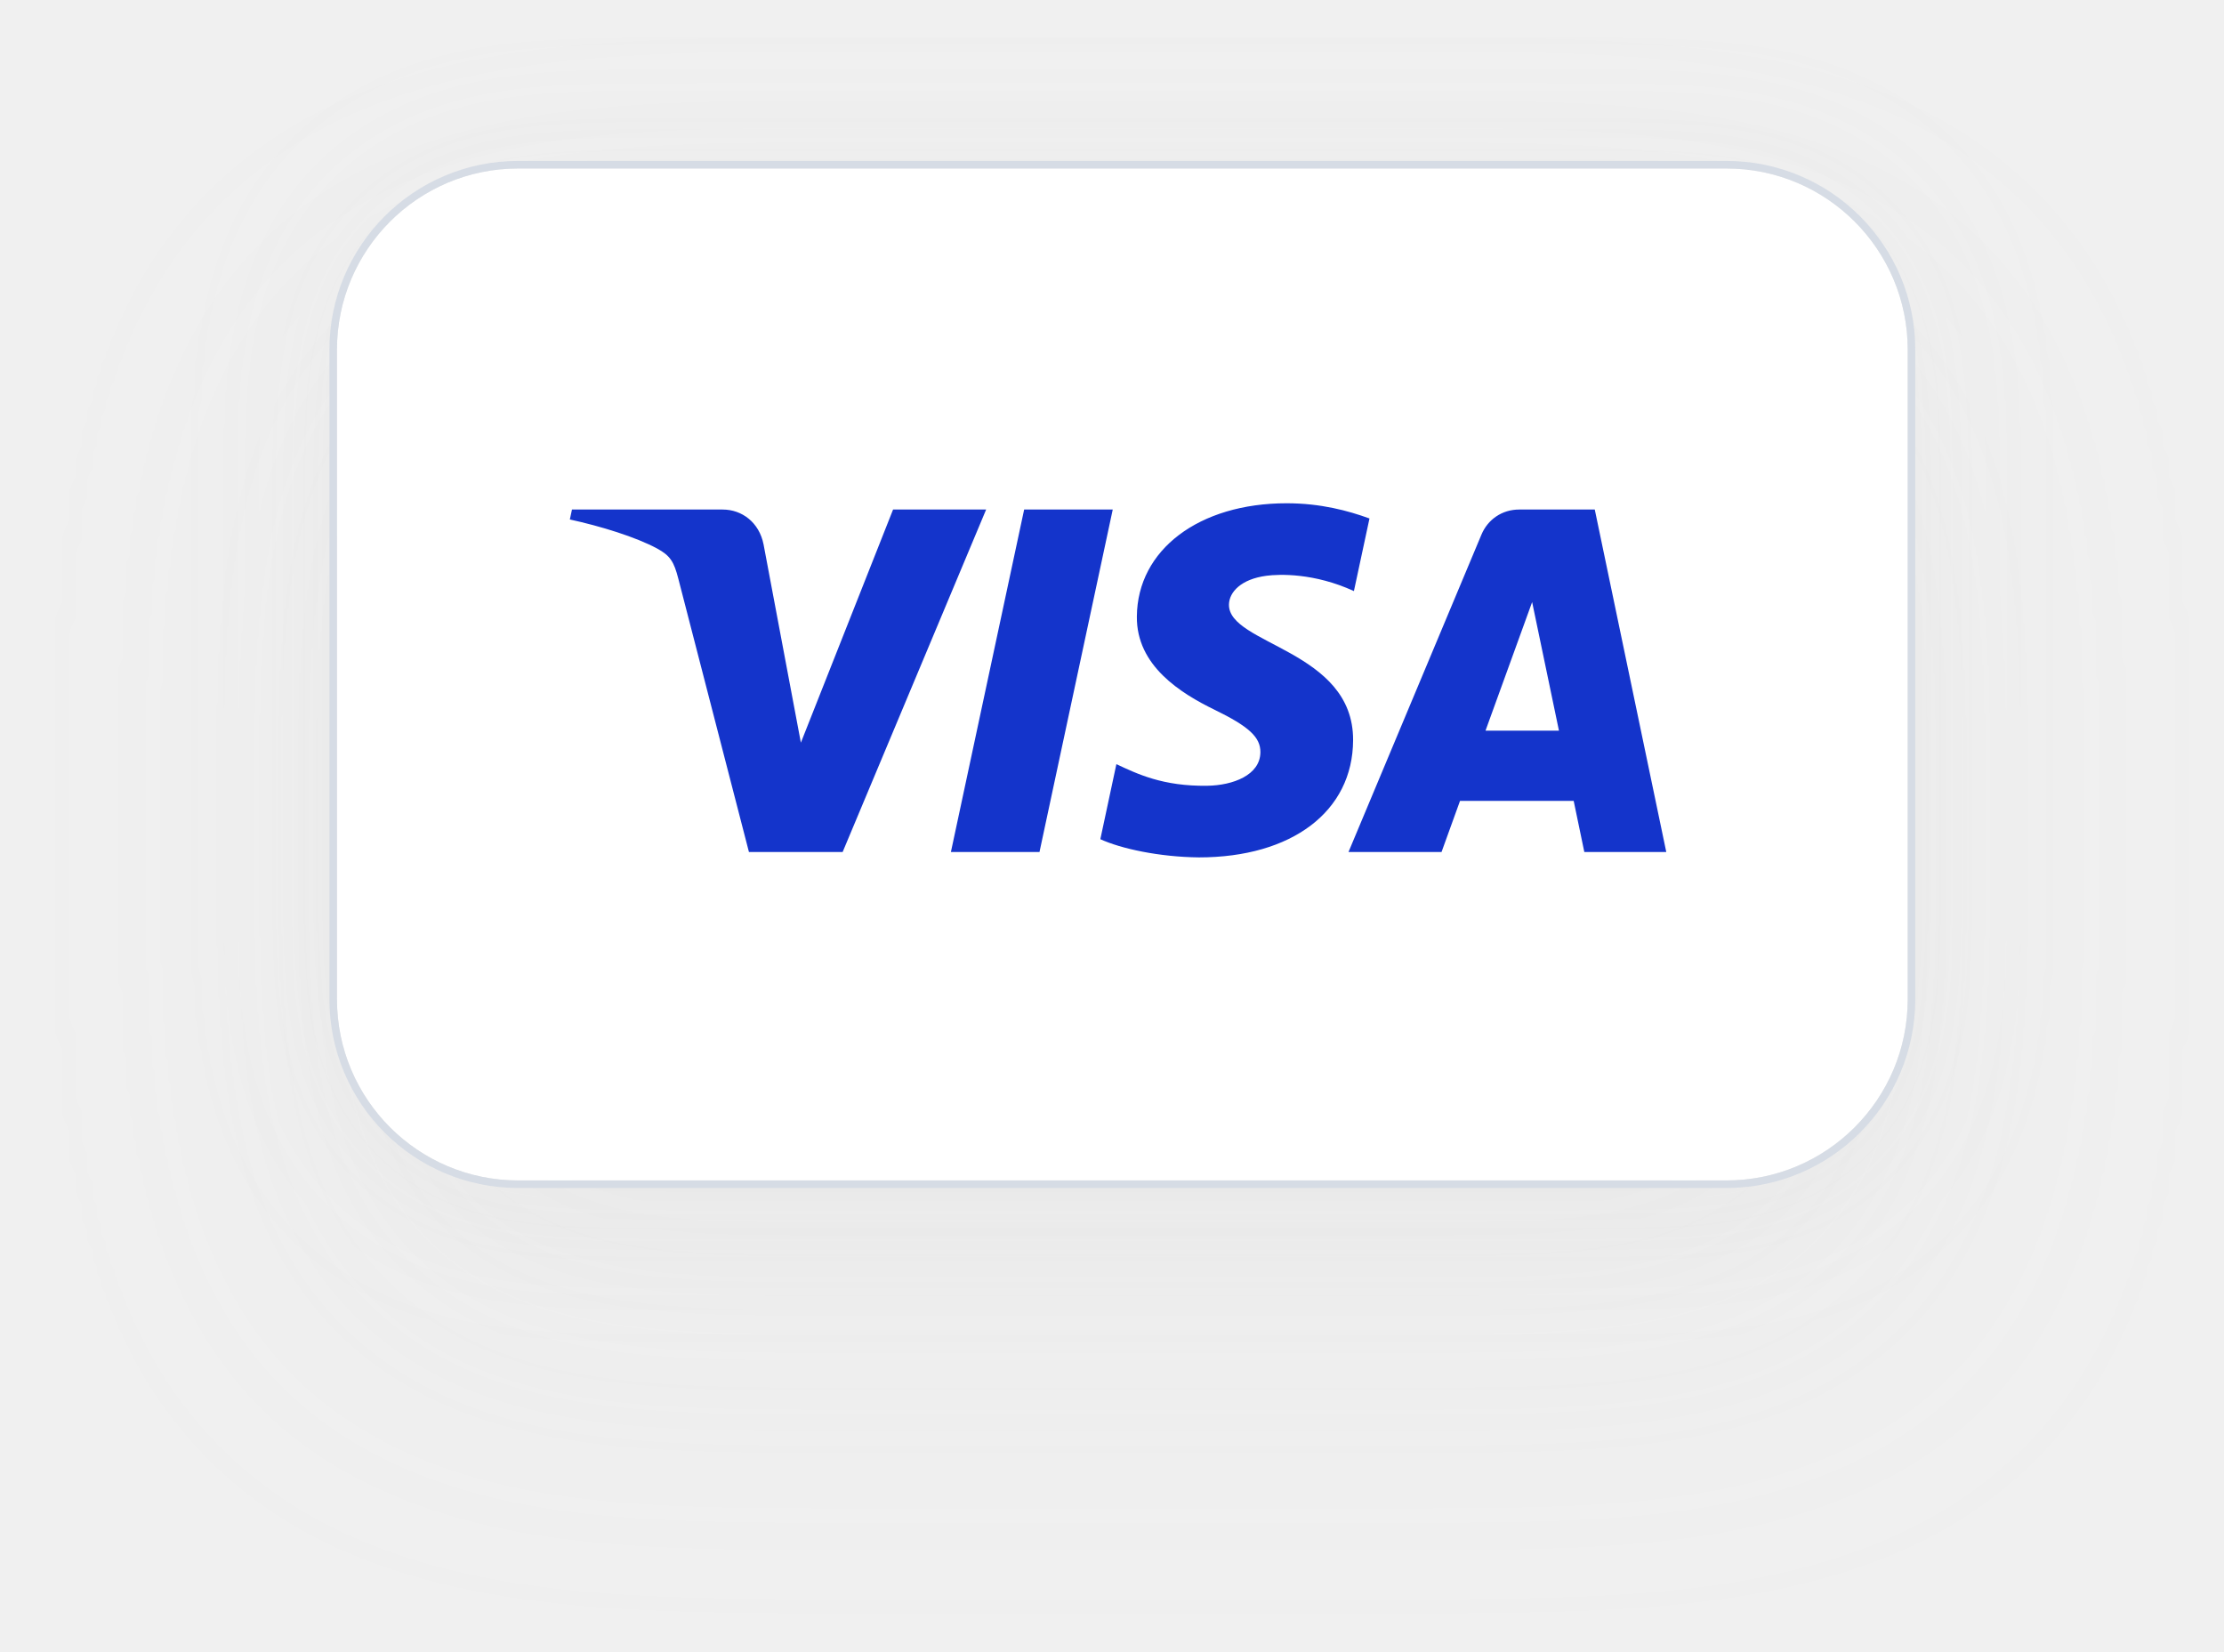
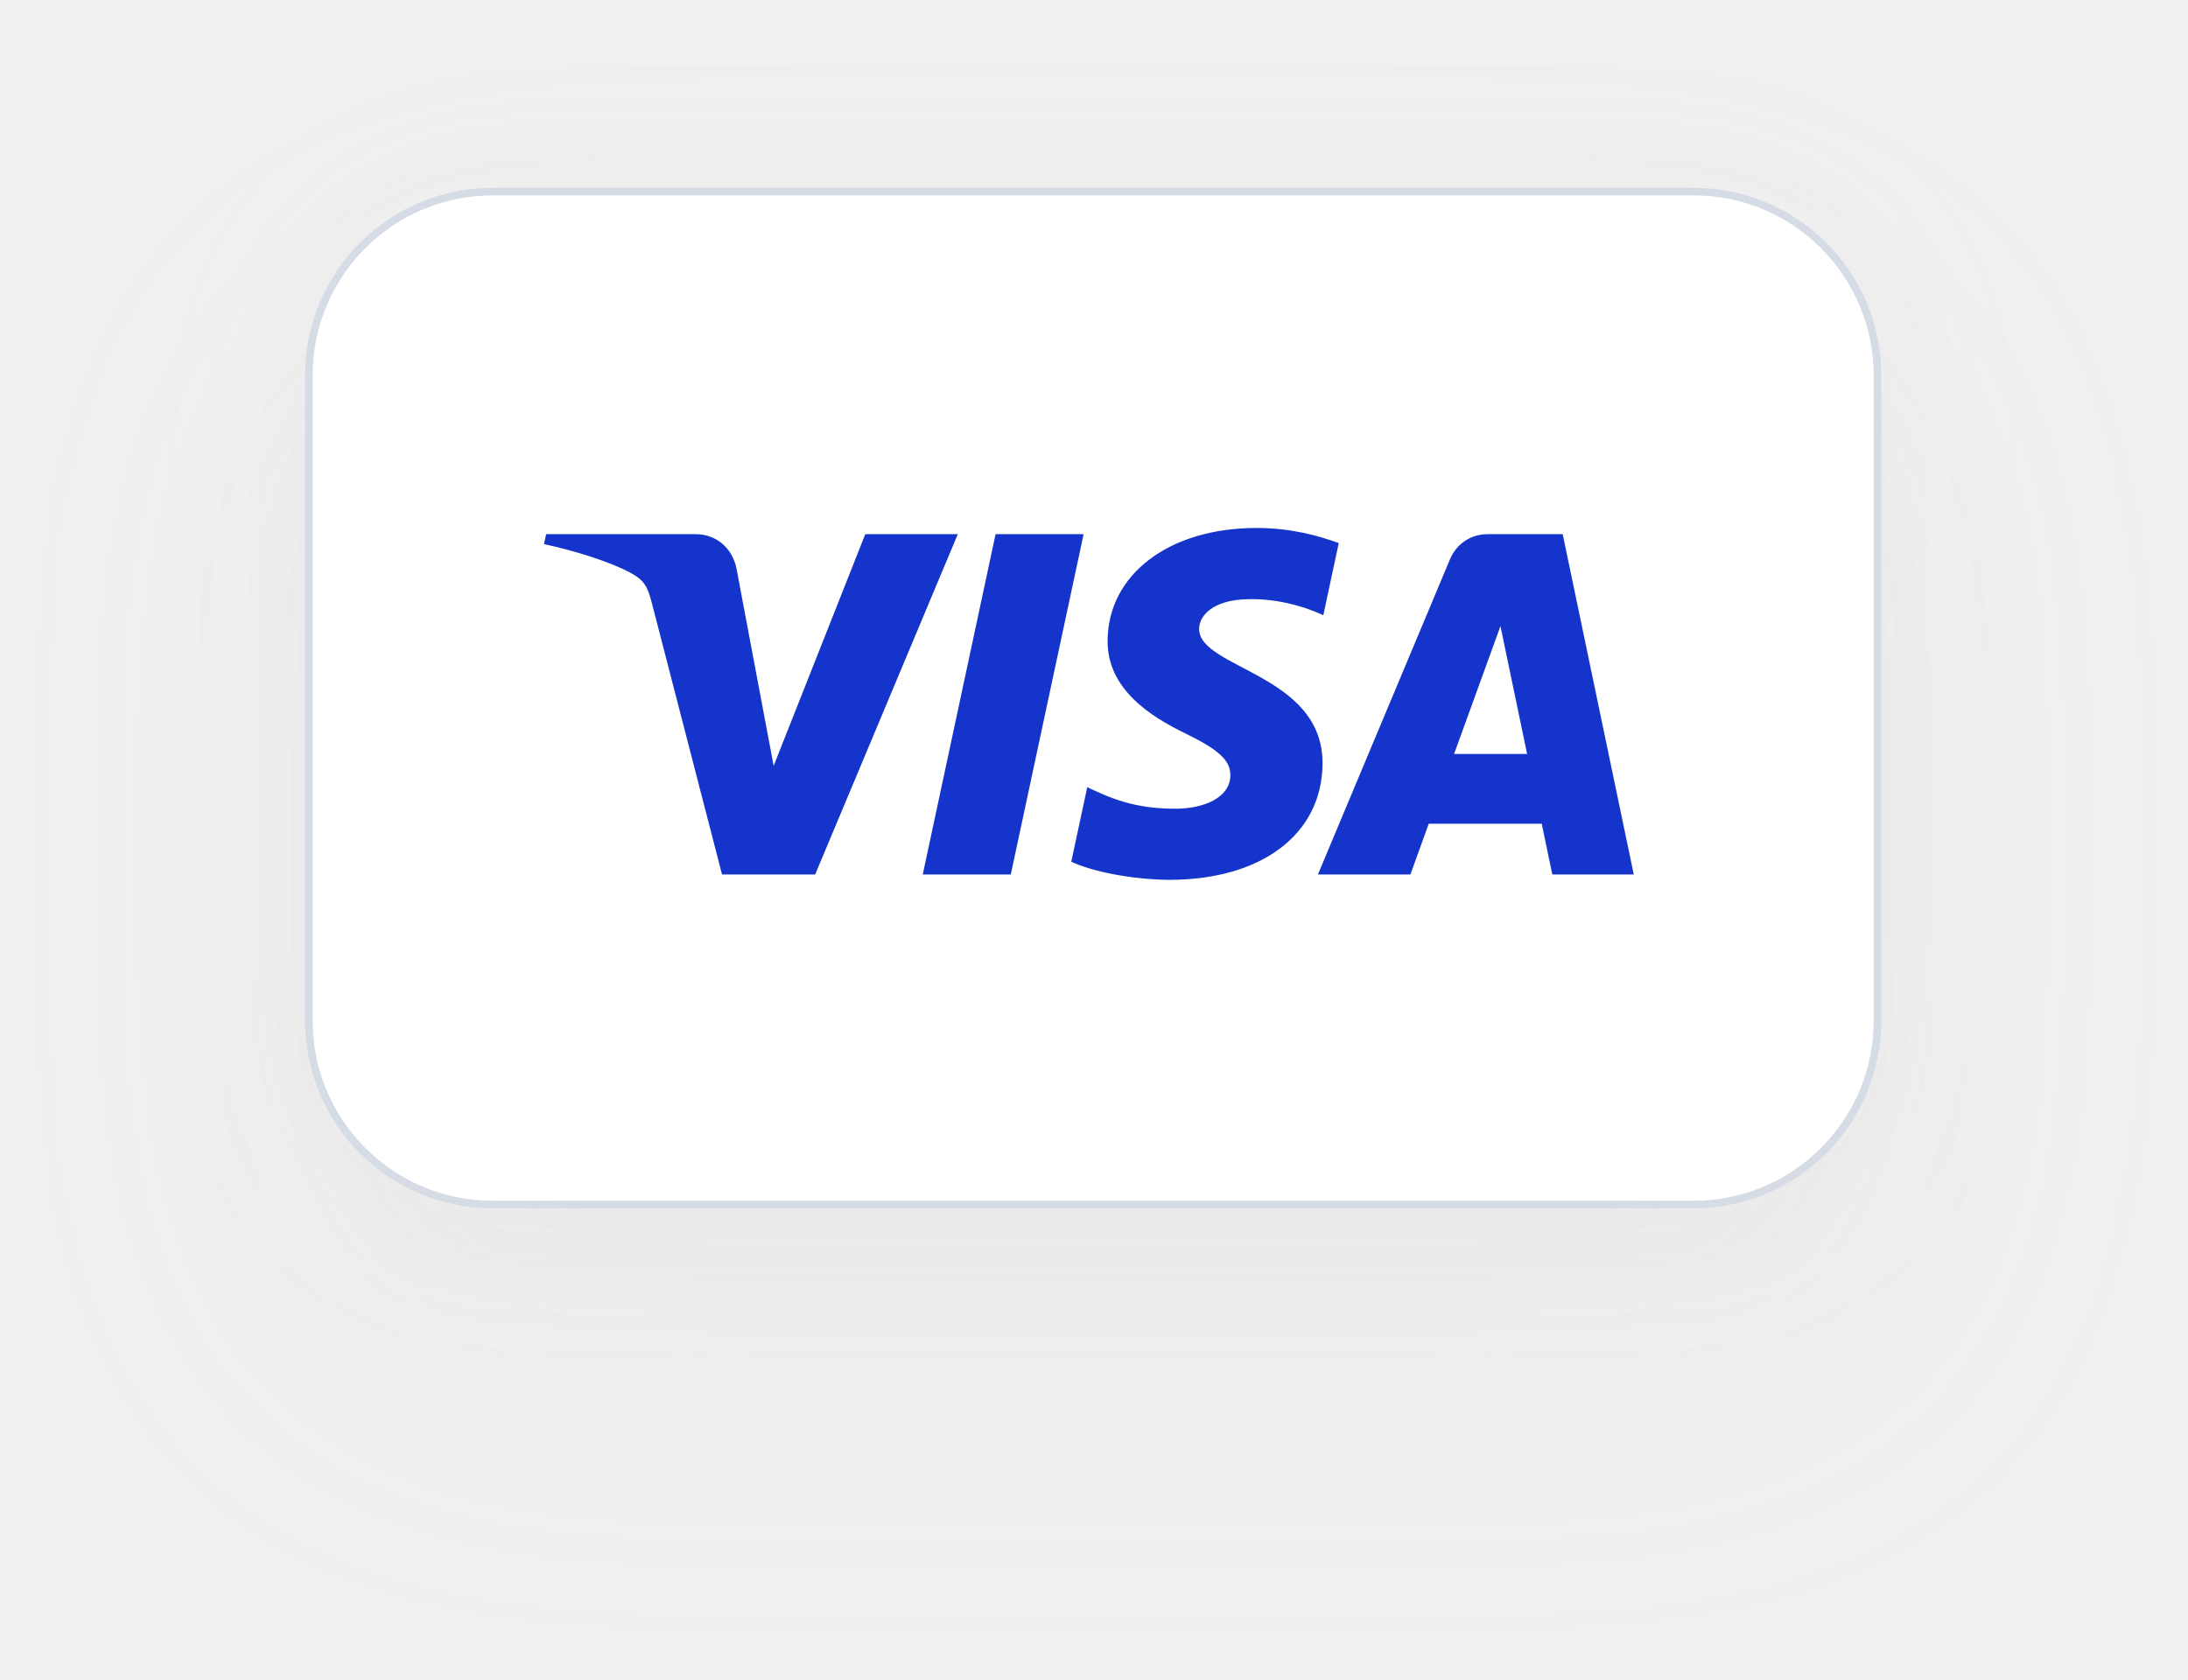
- <svg xmlns="http://www.w3.org/2000/svg" width="66" height="49" viewBox="0 0 66 49" fill="none">
-   <g filter="url(#filter0_dd_0_501)">
-     <rect x="10" y="5" width="46.614" height="30.03" rx="5.379" fill="white" />
-     <rect x="9.888" y="4.888" width="46.838" height="30.255" rx="5.491" stroke="#D6DCE5" stroke-width="0.224" />
-     <path d="M33.022 15.121L30.848 25.285H28.219L30.393 15.121H33.022ZM44.084 21.684L45.468 17.867L46.264 21.684H44.084ZM47.017 25.285H49.449L47.327 15.121H45.082C44.578 15.121 44.152 15.414 43.963 15.867L40.018 25.285H42.779L43.328 23.767H46.701L47.017 25.285ZM40.155 21.966C40.167 19.284 36.446 19.136 36.471 17.938C36.479 17.573 36.827 17.185 37.587 17.086C37.964 17.037 39.001 16.999 40.179 17.541L40.641 15.386C40.008 15.156 39.194 14.935 38.181 14.935C35.582 14.935 33.753 16.317 33.738 18.295C33.721 19.758 35.044 20.575 36.04 21.061C37.064 21.559 37.408 21.878 37.404 22.324C37.397 23.006 36.587 23.306 35.831 23.318C34.509 23.339 33.741 22.962 33.13 22.677L32.654 24.904C33.268 25.186 34.401 25.431 35.578 25.444C38.34 25.444 40.146 24.079 40.155 21.966ZM29.265 15.121L25.006 25.285H22.226L20.13 17.173C20.002 16.674 19.892 16.491 19.505 16.28C18.873 15.938 17.829 15.616 16.911 15.416L16.974 15.121H21.447C22.017 15.121 22.53 15.501 22.66 16.157L23.767 22.039L26.503 15.121H29.265Z" fill="#1434CB" />
+ <svg xmlns="http://www.w3.org/2000/svg" width="56" height="43" viewBox="0 0 56 43" fill="none">
+   <g filter="url(#filter0_dd_0_206)">
+     <rect x="8" y="5" width="39.957" height="25.741" rx="4.61" fill="white" />
+     <rect x="7.904" y="4.904" width="40.149" height="25.933" rx="4.706" stroke="#D6DCE5" stroke-width="0.192" />
+     <path d="M27.734 13.675L25.87 22.387H23.617L25.481 13.675H27.734ZM37.216 19.301L38.403 16.029L39.085 19.301H37.216ZM39.73 22.387H41.815L39.996 13.675H38.072C37.64 13.675 37.275 13.927 37.112 14.315L33.731 22.387H36.098L36.568 21.087H39.459L39.73 22.387ZM33.849 19.543C33.858 17.244 30.669 17.117 30.691 16.09C30.698 15.777 30.996 15.445 31.647 15.36C31.97 15.318 32.859 15.285 33.869 15.75L34.264 13.902C33.722 13.706 33.024 13.516 32.156 13.516C29.929 13.516 28.361 14.7 28.348 16.396C28.334 17.65 29.467 18.35 30.321 18.767C31.199 19.194 31.494 19.468 31.49 19.85C31.484 20.434 30.79 20.692 30.142 20.702C29.008 20.72 28.351 20.396 27.827 20.152L27.418 22.061C27.945 22.303 28.917 22.513 29.925 22.524C32.292 22.524 33.841 21.354 33.849 19.543ZM24.514 13.675L20.863 22.387H18.48L16.683 15.435C16.574 15.007 16.479 14.85 16.147 14.669C15.606 14.376 14.711 14.1 13.924 13.929L13.978 13.675H17.812C18.301 13.675 18.741 14.001 18.852 14.564L19.801 19.605L22.146 13.675H24.514Z" fill="#1434CB" />
  </g>
  <defs>
-     <filter id="filter0_dd_0_501" x="0.812" y="0.294" width="64.991" height="48.407" filterUnits="userSpaceOnUse" color-interpolation-filters="sRGB">
+     <filter id="filter0_dd_0_206" x="0.124" y="0.966" width="55.709" height="41.493" filterUnits="userSpaceOnUse" color-interpolation-filters="sRGB">
      <feFlood flood-opacity="0" result="BackgroundImageFix" />
      <feColorMatrix in="SourceAlpha" type="matrix" values="0 0 0 0 0 0 0 0 0 0 0 0 0 0 0 0 0 0 127 0" result="hardAlpha" />
-       <feOffset dy="0.448" />
-       <feGaussianBlur stdDeviation="2.241" />
+       <feOffset dy="0.384" />
+       <feGaussianBlur stdDeviation="1.921" />
      <feColorMatrix type="matrix" values="0 0 0 0 0.718 0 0 0 0 0.718 0 0 0 0 0.718 0 0 0 0.08 0" />
-       <feBlend mode="normal" in2="BackgroundImageFix" result="effect1_dropShadow_0_501" />
+       <feBlend mode="normal" in2="BackgroundImageFix" result="effect1_dropShadow_0_206" />
      <feColorMatrix in="SourceAlpha" type="matrix" values="0 0 0 0 0 0 0 0 0 0 0 0 0 0 0 0 0 0 127 0" result="hardAlpha" />
-       <feOffset dy="4.482" />
-       <feGaussianBlur stdDeviation="4.482" />
+       <feOffset dy="3.842" />
+       <feGaussianBlur stdDeviation="3.842" />
      <feColorMatrix type="matrix" values="0 0 0 0 0.718 0 0 0 0 0.718 0 0 0 0 0.718 0 0 0 0.08 0" />
-       <feBlend mode="normal" in2="effect1_dropShadow_0_501" result="effect2_dropShadow_0_501" />
-       <feBlend mode="normal" in="SourceGraphic" in2="effect2_dropShadow_0_501" result="shape" />
+       <feBlend mode="normal" in2="effect1_dropShadow_0_206" result="effect2_dropShadow_0_206" />
+       <feBlend mode="normal" in="SourceGraphic" in2="effect2_dropShadow_0_206" result="shape" />
    </filter>
  </defs>
</svg>
